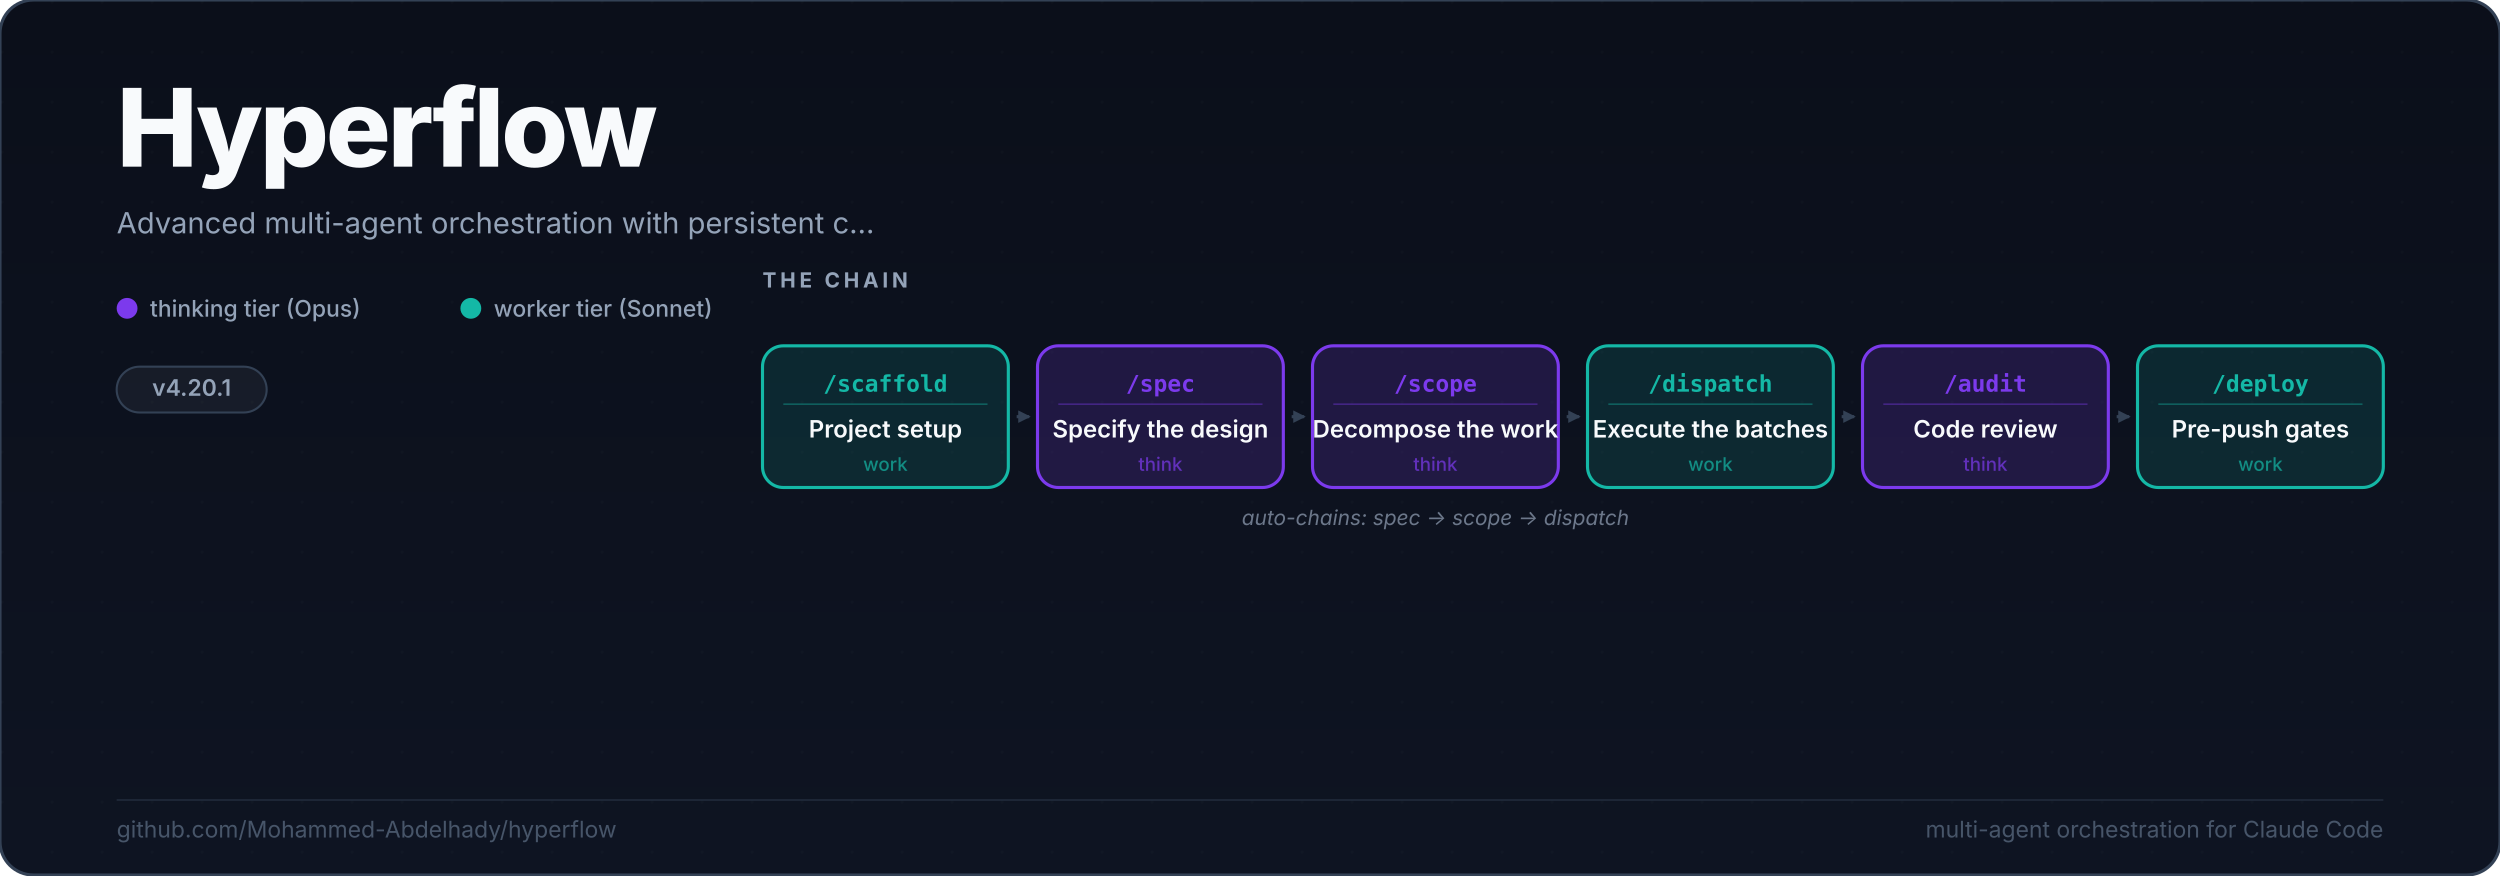
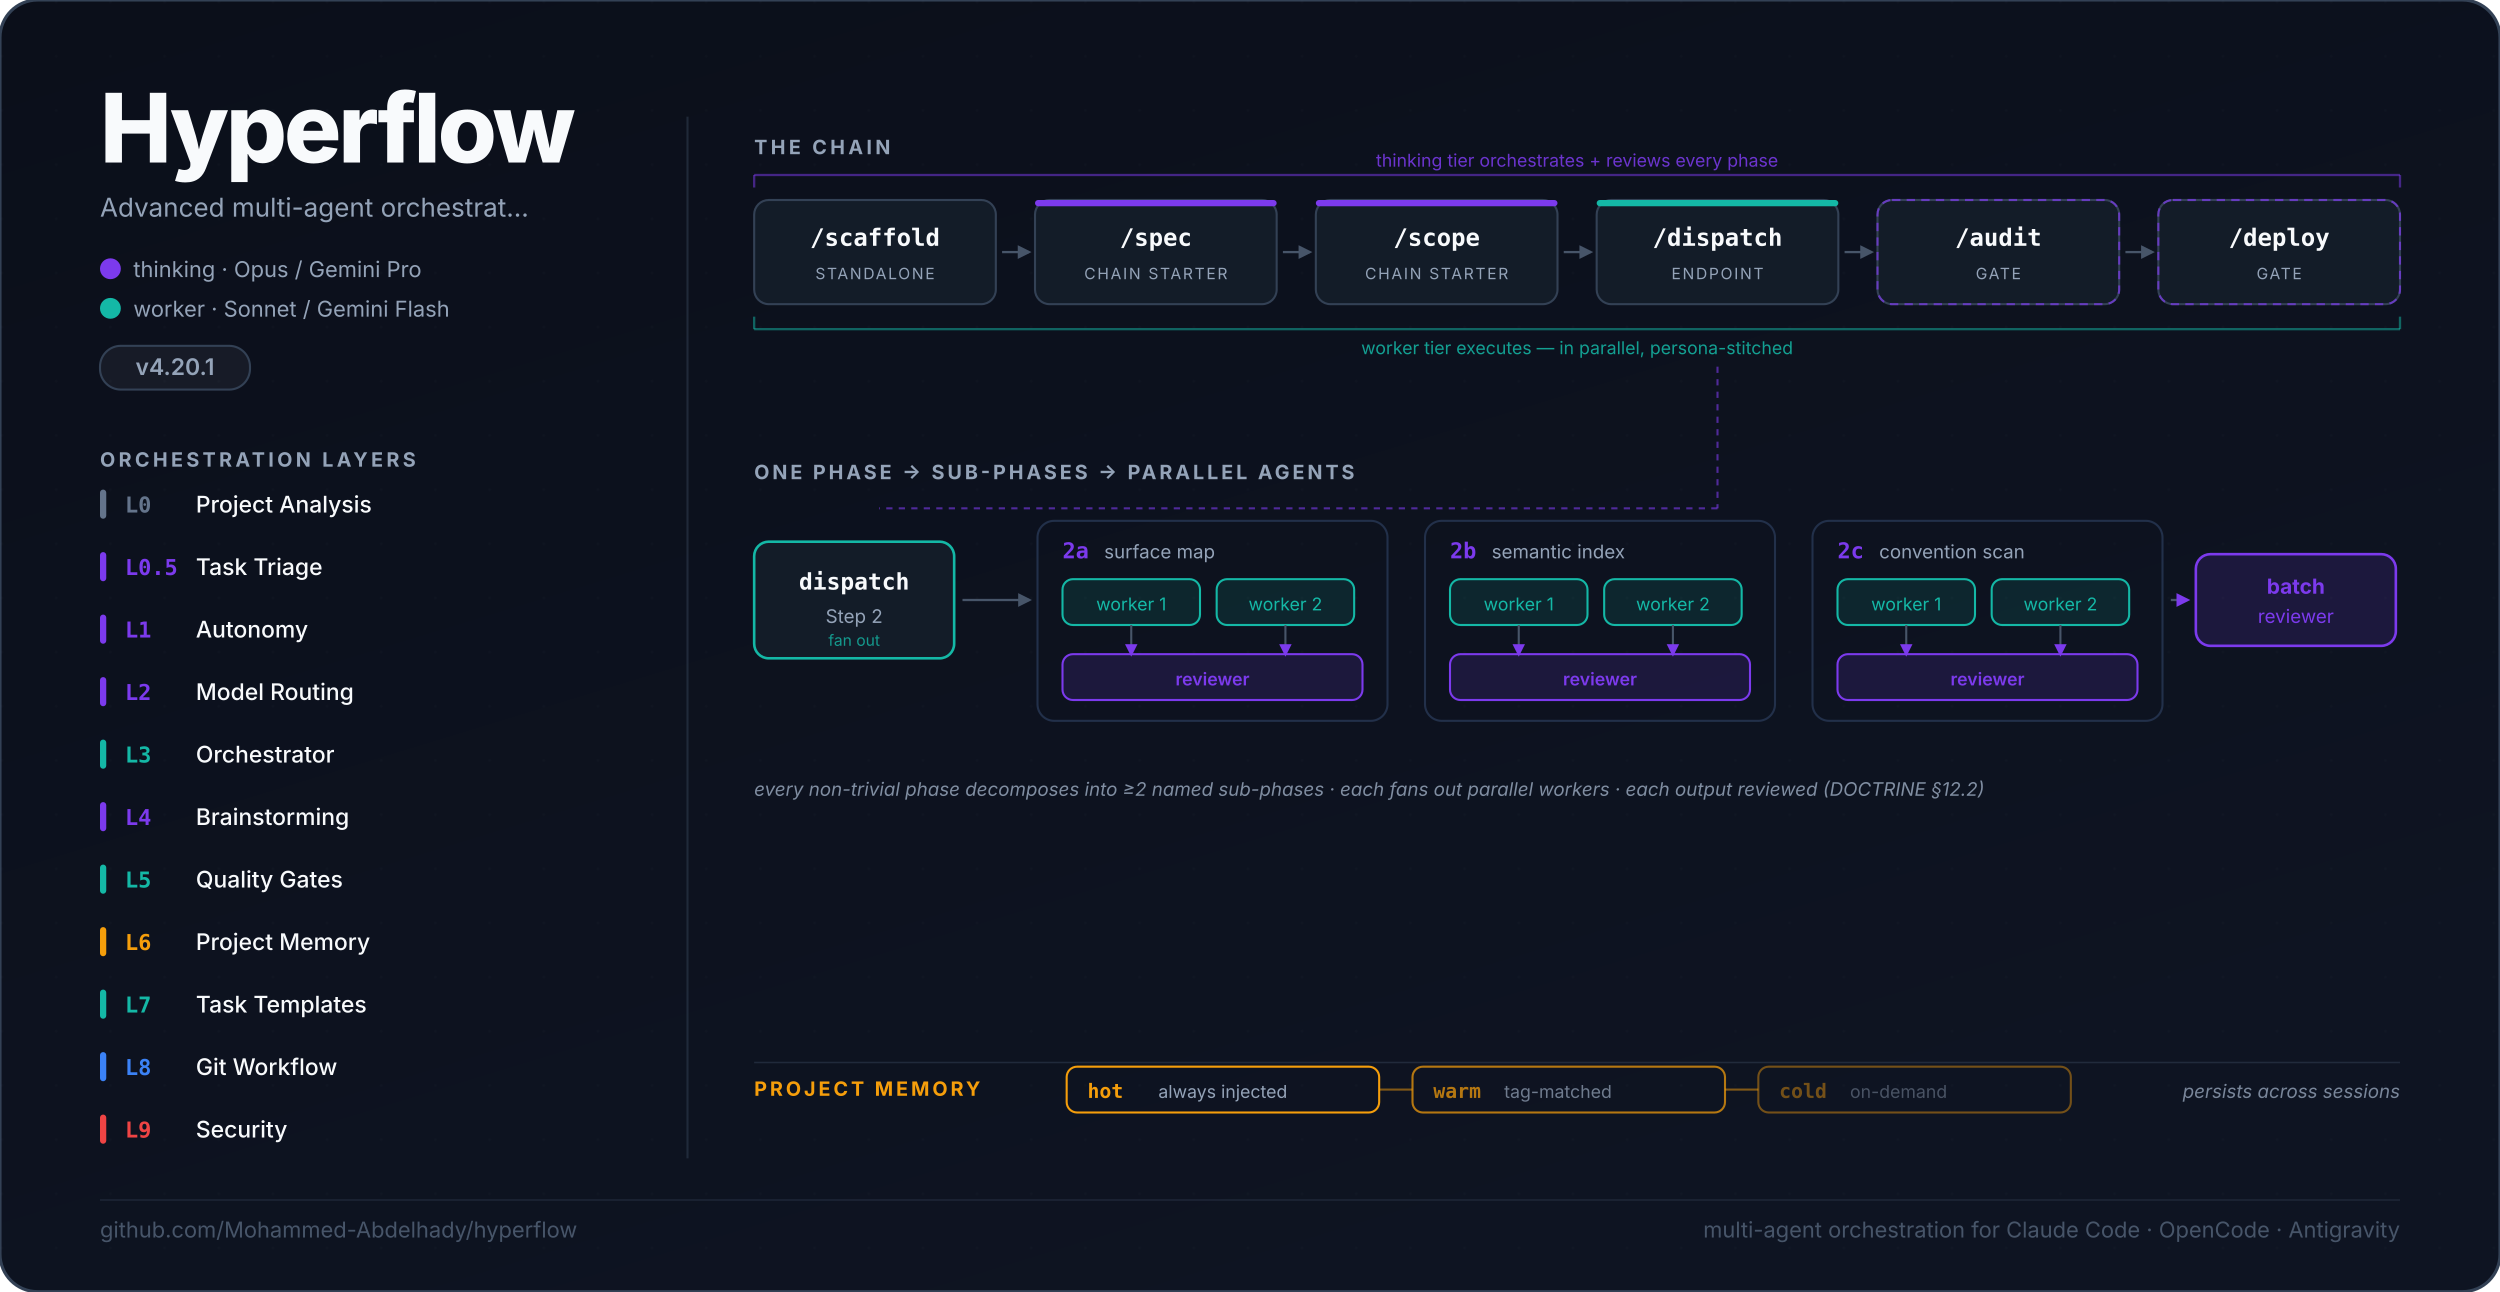
- <svg xmlns="http://www.w3.org/2000/svg" viewBox="0 0 1200 420" width="1200" height="420" role="img" aria-labelledby="hf-title hf-desc" font-family="ui-sans-serif, -apple-system, BlinkMacSystemFont, 'Segoe UI', Inter, system-ui, sans-serif">
+ <svg xmlns="http://www.w3.org/2000/svg" viewBox="0 0 1200 620" width="1200" height="620" role="img" aria-labelledby="t d" font-family="ui-sans-serif, -apple-system, BlinkMacSystemFont, 'Segoe UI', system-ui, sans-serif">
  <defs>
-     <linearGradient id="bg-grad" x1="0" y1="0" x2="0" y2="1">
+     <linearGradient id="bg" x1="0" y1="0" x2="0.6" y2="1">
      <stop offset="0%" stop-color="#0B0F1A" />
      <stop offset="100%" stop-color="#0E1422" />
    </linearGradient>
-     <marker id="arr" viewBox="0 0 8 8" refX="7" refY="4" markerWidth="4" markerHeight="4" orient="auto">
-       <path d="M0,0 L8,4 L0,8 Z" fill="#334155" />
+     <pattern id="dots" width="26" height="26" patternUnits="userSpaceOnUse">
+       <circle cx="1" cy="1" r="0.7" fill="#94A3B8" />
+     </pattern>
+     <clipPath id="card">
+       <rect width="1200" height="620" rx="18" />
+     </clipPath>
+     <marker id="aN" viewBox="0 0 10 10" refX="8" refY="5" markerWidth="6" markerHeight="6" orient="auto">
+       <path d="M0,0 L10,5 L0,10 Z" fill="#475569" />
    </marker>
-     <clipPath id="card-clip">
-       <rect width="1200" height="420" rx="16" />
-     </clipPath>
+     <marker id="aT" viewBox="0 0 10 10" refX="8" refY="5" markerWidth="6" markerHeight="6" orient="auto">
+       <path d="M0,0 L10,5 L0,10 Z" fill="#7C3AED" />
+     </marker>
+     <marker id="aW" viewBox="0 0 10 10" refX="8" refY="5" markerWidth="6" markerHeight="6" orient="auto">
+       <path d="M0,0 L10,5 L0,10 Z" fill="#14B8A6" />
+     </marker>
  </defs>
-   <rect width="1200" height="420" rx="16" fill="url(#bg-grad)" stroke="#334155" stroke-width="1.5" />
-   <pattern id="dot-grid" width="24" height="24" patternUnits="userSpaceOnUse">
-     <circle cx="1" cy="1" r="0.75" fill="#94A3B8" />
-   </pattern>
-   <rect clip-path="url(#card-clip)" x="0" y="0" width="1200" height="420" fill="url(#dot-grid)" opacity="0.025" />
-   <text x="56" y="80" fill="#F8FAFC" font-size="52" font-weight="800" letter-spacing="-1.5">Hyperflow</text>
-   <text x="56" y="112" fill="#94A3B8" font-size="14" font-weight="400">Advanced multi-agent orchestration with persistent c...</text>
-   <circle cx="61" cy="148" r="5" fill="#7C3AED" />
-   <text x="72" y="152" fill="#94A3B8" font-size="11" font-weight="500">thinking tier (Opus)</text>
-   <circle cx="226" cy="148" r="5" fill="#14B8A6" />
-   <text x="237" y="152" fill="#94A3B8" font-size="11" font-weight="500">worker tier (Sonnet)</text>
-   <rect x="56" y="176" width="72" height="22" rx="11" fill="rgba(255,255,255,0.05)" stroke="#334155" stroke-width="1" />
-   <text x="92" y="190" text-anchor="middle" fill="#94A3B8" font-size="11" font-weight="600">v4.20.1</text>
-   <text x="366" y="138" fill="#94A3B8" font-size="10" font-weight="700" letter-spacing="1.8">THE CHAIN</text>
-   <rect x="366" y="166" width="118" height="68" rx="10" fill="rgba(20,184,166,0.14)" stroke="#14B8A6" stroke-width="1.5" />
-   <text x="425" y="188" text-anchor="middle" fill="#14B8A6" font-size="11" font-weight="700" font-family="ui-monospace, SFMono-Regular, Menlo, monospace">/scaffold</text>
-   <line x1="376" y1="194" x2="474" y2="194" stroke="#14B8A6" stroke-width="0.75" opacity="0.4" />
-   <text x="425" y="210" text-anchor="middle" fill="#F8FAFC" font-size="11.5" font-weight="600">Project setup</text>
-   <text x="425" y="226" text-anchor="middle" fill="#14B8A6" font-size="9" font-weight="500" opacity="0.7">work</text>
-   <line x1="488" y1="200" x2="494" y2="200" stroke="#334155" stroke-width="1.5" marker-end="url(#arr)" />
-   <rect x="498" y="166" width="118" height="68" rx="10" fill="rgba(124,58,237,0.18)" stroke="#7C3AED" stroke-width="1.5" />
-   <text x="557" y="188" text-anchor="middle" fill="#7C3AED" font-size="11" font-weight="700" font-family="ui-monospace, SFMono-Regular, Menlo, monospace">/spec</text>
-   <line x1="508" y1="194" x2="606" y2="194" stroke="#7C3AED" stroke-width="0.75" opacity="0.4" />
-   <text x="557" y="210" text-anchor="middle" fill="#F8FAFC" font-size="11.5" font-weight="600">Specify the design</text>
-   <text x="557" y="226" text-anchor="middle" fill="#7C3AED" font-size="9" font-weight="500" opacity="0.7">think</text>
-   <line x1="620" y1="200" x2="626" y2="200" stroke="#334155" stroke-width="1.5" marker-end="url(#arr)" />
-   <rect x="630" y="166" width="118" height="68" rx="10" fill="rgba(124,58,237,0.18)" stroke="#7C3AED" stroke-width="1.5" />
-   <text x="689" y="188" text-anchor="middle" fill="#7C3AED" font-size="11" font-weight="700" font-family="ui-monospace, SFMono-Regular, Menlo, monospace">/scope</text>
-   <line x1="640" y1="194" x2="738" y2="194" stroke="#7C3AED" stroke-width="0.75" opacity="0.4" />
-   <text x="689" y="210" text-anchor="middle" fill="#F8FAFC" font-size="11.5" font-weight="600">Decompose the work</text>
-   <text x="689" y="226" text-anchor="middle" fill="#7C3AED" font-size="9" font-weight="500" opacity="0.7">think</text>
-   <line x1="752" y1="200" x2="758" y2="200" stroke="#334155" stroke-width="1.5" marker-end="url(#arr)" />
-   <rect x="762" y="166" width="118" height="68" rx="10" fill="rgba(20,184,166,0.14)" stroke="#14B8A6" stroke-width="1.5" />
-   <text x="821" y="188" text-anchor="middle" fill="#14B8A6" font-size="11" font-weight="700" font-family="ui-monospace, SFMono-Regular, Menlo, monospace">/dispatch</text>
-   <line x1="772" y1="194" x2="870" y2="194" stroke="#14B8A6" stroke-width="0.75" opacity="0.4" />
-   <text x="821" y="210" text-anchor="middle" fill="#F8FAFC" font-size="11.5" font-weight="600">Execute the batches</text>
-   <text x="821" y="226" text-anchor="middle" fill="#14B8A6" font-size="9" font-weight="500" opacity="0.7">work</text>
-   <line x1="884" y1="200" x2="890" y2="200" stroke="#334155" stroke-width="1.5" marker-end="url(#arr)" />
-   <rect x="894" y="166" width="118" height="68" rx="10" fill="rgba(124,58,237,0.18)" stroke="#7C3AED" stroke-width="1.5" />
-   <text x="953" y="188" text-anchor="middle" fill="#7C3AED" font-size="11" font-weight="700" font-family="ui-monospace, SFMono-Regular, Menlo, monospace">/audit</text>
-   <line x1="904" y1="194" x2="1002" y2="194" stroke="#7C3AED" stroke-width="0.75" opacity="0.4" />
-   <text x="953" y="210" text-anchor="middle" fill="#F8FAFC" font-size="11.5" font-weight="600">Code review</text>
-   <text x="953" y="226" text-anchor="middle" fill="#7C3AED" font-size="9" font-weight="500" opacity="0.7">think</text>
-   <line x1="1016" y1="200" x2="1022" y2="200" stroke="#334155" stroke-width="1.5" marker-end="url(#arr)" />
-   <rect x="1026" y="166" width="118" height="68" rx="10" fill="rgba(20,184,166,0.14)" stroke="#14B8A6" stroke-width="1.5" />
-   <text x="1085" y="188" text-anchor="middle" fill="#14B8A6" font-size="11" font-weight="700" font-family="ui-monospace, SFMono-Regular, Menlo, monospace">/deploy</text>
-   <line x1="1036" y1="194" x2="1134" y2="194" stroke="#14B8A6" stroke-width="0.75" opacity="0.4" />
-   <text x="1085" y="210" text-anchor="middle" fill="#F8FAFC" font-size="11.5" font-weight="600">Pre-push gates</text>
-   <text x="1085" y="226" text-anchor="middle" fill="#14B8A6" font-size="9" font-weight="500" opacity="0.7">work</text>
-   <text x="689" y="252" fill="#94A3B8" font-size="10" text-anchor="middle" font-style="italic" opacity="0.7">auto-chains: spec → scope → dispatch</text>
-   <line x1="56" y1="384" x2="1144" y2="384" stroke="#334155" stroke-width="0.75" opacity="0.5" />
-   <text x="56" y="402" fill="#475569" font-size="11">github.com/Mohammed-Abdelhady/hyperflow</text>
-   <text x="1144" y="402" text-anchor="end" fill="#475569" font-size="11">multi-agent orchestration for Claude Code</text>
+   <rect width="1200" height="620" rx="18" fill="url(#bg)" stroke="#334155" stroke-width="1.5" />
+   <rect clip-path="url(#card)" width="1200" height="620" fill="url(#dots)" opacity="0.022" />
+   <text x="48" y="78" fill="#F8FAFC" font-size="46" font-weight="800" text-anchor="start" letter-spacing="-1.5">Hyperflow</text>
+   <text x="48" y="104" fill="#94A3B8" font-size="12.5" font-weight="400" text-anchor="start">Advanced multi-agent orchestrat…</text>
+   <circle cx="53" cy="129" r="5" fill="#7C3AED" />
+   <text x="64" y="133" fill="#94A3B8" font-size="10.5" font-weight="400" text-anchor="start">thinking · Opus / Gemini Pro</text>
+   <circle cx="53" cy="148" r="5" fill="#14B8A6" />
+   <text x="64" y="152" fill="#94A3B8" font-size="10.5" font-weight="400" text-anchor="start">worker · Sonnet / Gemini Flash</text>
+   <rect x="48" y="166" width="72" height="21" rx="10" fill="rgba(255,255,255,0.05)" stroke="#334155" stroke-width="1" />
+   <text x="84.0" y="180" fill="#94A3B8" font-size="11" font-weight="600" text-anchor="middle">v4.20.1</text>
+   <text x="48" y="224" fill="#94A3B8" font-size="9.5" font-weight="700" text-anchor="start" letter-spacing="1.6">ORCHESTRATION LAYERS</text>
+   <rect x="48" y="235" width="3" height="14" rx="1.5" fill="#64748B" />
+   <text x="60" y="246" fill="#64748B" font-size="10.5" font-weight="700" text-anchor="start" font-family="ui-monospace, SFMono-Regular, Menlo, monospace">L0</text>
+   <text x="94" y="246" fill="#F8FAFC" font-size="11" font-weight="500" text-anchor="start">Project Analysis</text>
+   <rect x="48" y="265" width="3" height="14" rx="1.5" fill="#7C3AED" />
+   <text x="60" y="276" fill="#7C3AED" font-size="10.5" font-weight="700" text-anchor="start" font-family="ui-monospace, SFMono-Regular, Menlo, monospace">L0.5</text>
+   <text x="94" y="276" fill="#F8FAFC" font-size="11" font-weight="500" text-anchor="start">Task Triage</text>
+   <rect x="48" y="295" width="3" height="14" rx="1.5" fill="#7C3AED" />
+   <text x="60" y="306" fill="#7C3AED" font-size="10.5" font-weight="700" text-anchor="start" font-family="ui-monospace, SFMono-Regular, Menlo, monospace">L1</text>
+   <text x="94" y="306" fill="#F8FAFC" font-size="11" font-weight="500" text-anchor="start">Autonomy</text>
+   <rect x="48" y="325" width="3" height="14" rx="1.5" fill="#7C3AED" />
+   <text x="60" y="336" fill="#7C3AED" font-size="10.5" font-weight="700" text-anchor="start" font-family="ui-monospace, SFMono-Regular, Menlo, monospace">L2</text>
+   <text x="94" y="336" fill="#F8FAFC" font-size="11" font-weight="500" text-anchor="start">Model Routing</text>
+   <rect x="48" y="355" width="3" height="14" rx="1.5" fill="#14B8A6" />
+   <text x="60" y="366" fill="#14B8A6" font-size="10.5" font-weight="700" text-anchor="start" font-family="ui-monospace, SFMono-Regular, Menlo, monospace">L3</text>
+   <text x="94" y="366" fill="#F8FAFC" font-size="11" font-weight="500" text-anchor="start">Orchestrator</text>
+   <rect x="48" y="385" width="3" height="14" rx="1.5" fill="#7C3AED" />
+   <text x="60" y="396" fill="#7C3AED" font-size="10.5" font-weight="700" text-anchor="start" font-family="ui-monospace, SFMono-Regular, Menlo, monospace">L4</text>
+   <text x="94" y="396" fill="#F8FAFC" font-size="11" font-weight="500" text-anchor="start">Brainstorming</text>
+   <rect x="48" y="415" width="3" height="14" rx="1.5" fill="#14B8A6" />
+   <text x="60" y="426" fill="#14B8A6" font-size="10.5" font-weight="700" text-anchor="start" font-family="ui-monospace, SFMono-Regular, Menlo, monospace">L5</text>
+   <text x="94" y="426" fill="#F8FAFC" font-size="11" font-weight="500" text-anchor="start">Quality Gates</text>
+   <rect x="48" y="445" width="3" height="14" rx="1.5" fill="#F59E0B" />
+   <text x="60" y="456" fill="#F59E0B" font-size="10.5" font-weight="700" text-anchor="start" font-family="ui-monospace, SFMono-Regular, Menlo, monospace">L6</text>
+   <text x="94" y="456" fill="#F8FAFC" font-size="11" font-weight="500" text-anchor="start">Project Memory</text>
+   <rect x="48" y="475" width="3" height="14" rx="1.5" fill="#14B8A6" />
+   <text x="60" y="486" fill="#14B8A6" font-size="10.5" font-weight="700" text-anchor="start" font-family="ui-monospace, SFMono-Regular, Menlo, monospace">L7</text>
+   <text x="94" y="486" fill="#F8FAFC" font-size="11" font-weight="500" text-anchor="start">Task Templates</text>
+   <rect x="48" y="505" width="3" height="14" rx="1.5" fill="#3B82F6" />
+   <text x="60" y="516" fill="#3B82F6" font-size="10.5" font-weight="700" text-anchor="start" font-family="ui-monospace, SFMono-Regular, Menlo, monospace">L8</text>
+   <text x="94" y="516" fill="#F8FAFC" font-size="11" font-weight="500" text-anchor="start">Git Workflow</text>
+   <rect x="48" y="535" width="3" height="14" rx="1.5" fill="#EF4444" />
+   <text x="60" y="546" fill="#EF4444" font-size="10.5" font-weight="700" text-anchor="start" font-family="ui-monospace, SFMono-Regular, Menlo, monospace">L9</text>
+   <text x="94" y="546" fill="#F8FAFC" font-size="11" font-weight="500" text-anchor="start">Security</text>
+   <line x1="330" y1="56" x2="330" y2="556" stroke="#334155" stroke-width="1" opacity="0.5" />
+   <text x="362" y="74" fill="#94A3B8" font-size="9.5" font-weight="700" text-anchor="start" letter-spacing="1.6">THE CHAIN</text>
+   <line x1="362" y1="84" x2="1152" y2="84" stroke="#7C3AED" stroke-width="1.1" opacity="0.5" />
+   <line x1="362" y1="84" x2="362" y2="90" stroke="#7C3AED" stroke-width="1.1" opacity="0.5" />
+   <line x1="1152" y1="84" x2="1152" y2="90" stroke="#7C3AED" stroke-width="1.1" opacity="0.5" />
+   <text x="757.0" y="80" fill="#7C3AED" font-size="8.5" font-weight="400" text-anchor="middle" opacity="0.85">thinking tier orchestrates + reviews every phase</text>
+   <rect x="362.0" y="96" width="116" height="50" rx="7" fill="#131C28" stroke="#334155" stroke-width="1" />
+   <text x="420.0" y="118" fill="#F8FAFC" font-size="11.5" font-weight="700" text-anchor="middle" font-family="ui-monospace, SFMono-Regular, Menlo, monospace">/scaffold</text>
+   <text x="420.0" y="134" fill="#94A3B8" font-size="7.5" font-weight="400" text-anchor="middle" letter-spacing="0.8">STANDALONE</text>
+   <line x1="481.0" y1="121.0" x2="493.8" y2="121.0" stroke="#475569" stroke-width="1.1" marker-end="url(#aN)" />
+   <rect x="496.8" y="96" width="116" height="50" rx="7" fill="#131C28" stroke="#334155" stroke-width="1" />
+   <rect x="496.8" y="96" width="116" height="3" rx="1.5" fill="#7C3AED" />
+   <text x="554.8" y="118" fill="#F8FAFC" font-size="11.5" font-weight="700" text-anchor="middle" font-family="ui-monospace, SFMono-Regular, Menlo, monospace">/spec</text>
+   <text x="554.8" y="134" fill="#94A3B8" font-size="7.5" font-weight="400" text-anchor="middle" letter-spacing="0.8">CHAIN STARTER</text>
+   <line x1="615.8" y1="121.0" x2="628.6" y2="121.0" stroke="#475569" stroke-width="1.1" marker-end="url(#aN)" />
+   <rect x="631.6" y="96" width="116" height="50" rx="7" fill="#131C28" stroke="#334155" stroke-width="1" />
+   <rect x="631.6" y="96" width="116" height="3" rx="1.5" fill="#7C3AED" />
+   <text x="689.6" y="118" fill="#F8FAFC" font-size="11.5" font-weight="700" text-anchor="middle" font-family="ui-monospace, SFMono-Regular, Menlo, monospace">/scope</text>
+   <text x="689.6" y="134" fill="#94A3B8" font-size="7.5" font-weight="400" text-anchor="middle" letter-spacing="0.8">CHAIN STARTER</text>
+   <line x1="750.6" y1="121.0" x2="763.4" y2="121.0" stroke="#475569" stroke-width="1.1" marker-end="url(#aN)" />
+   <rect x="766.4" y="96" width="116" height="50" rx="7" fill="#131C28" stroke="#334155" stroke-width="1" />
+   <rect x="766.4" y="96" width="116" height="3" rx="1.5" fill="#14B8A6" />
+   <text x="824.4" y="118" fill="#F8FAFC" font-size="11.5" font-weight="700" text-anchor="middle" font-family="ui-monospace, SFMono-Regular, Menlo, monospace">/dispatch</text>
+   <text x="824.4" y="134" fill="#94A3B8" font-size="7.5" font-weight="400" text-anchor="middle" letter-spacing="0.8">ENDPOINT</text>
+   <line x1="885.4" y1="121.0" x2="898.2" y2="121.0" stroke="#475569" stroke-width="1.1" marker-end="url(#aN)" />
+   <rect x="901.2" y="96" width="116" height="50" rx="7" fill="#131C28" stroke="#334155" stroke-width="1" />
+   <rect x="901.2" y="96" width="116" height="50" rx="7" fill="none" stroke="#7C3AED" stroke-width="1" stroke-dasharray="4 3" opacity="0.7" />
+   <text x="959.2" y="118" fill="#F8FAFC" font-size="11.5" font-weight="700" text-anchor="middle" font-family="ui-monospace, SFMono-Regular, Menlo, monospace">/audit</text>
+   <text x="959.2" y="134" fill="#94A3B8" font-size="7.5" font-weight="400" text-anchor="middle" letter-spacing="0.8">GATE</text>
+   <line x1="1020.2" y1="121.0" x2="1033.0" y2="121.0" stroke="#475569" stroke-width="1.1" marker-end="url(#aN)" />
+   <rect x="1036.0" y="96" width="116" height="50" rx="7" fill="#131C28" stroke="#334155" stroke-width="1" />
+   <rect x="1036.0" y="96" width="116" height="50" rx="7" fill="none" stroke="#7C3AED" stroke-width="1" stroke-dasharray="4 3" opacity="0.7" />
+   <text x="1094.0" y="118" fill="#F8FAFC" font-size="11.5" font-weight="700" text-anchor="middle" font-family="ui-monospace, SFMono-Regular, Menlo, monospace">/deploy</text>
+   <text x="1094.0" y="134" fill="#94A3B8" font-size="7.5" font-weight="400" text-anchor="middle" letter-spacing="0.8">GATE</text>
+   <line x1="362" y1="158" x2="1152" y2="158" stroke="#14B8A6" stroke-width="1.1" opacity="0.5" />
+   <line x1="362" y1="158" x2="362" y2="152" stroke="#14B8A6" stroke-width="1.1" opacity="0.5" />
+   <line x1="1152" y1="158" x2="1152" y2="152" stroke="#14B8A6" stroke-width="1.1" opacity="0.5" />
+   <text x="757.0" y="170" fill="#14B8A6" font-size="8.5" font-weight="400" text-anchor="middle" opacity="0.85">worker tier executes — in parallel, persona-stitched</text>
+   <text x="362" y="230" fill="#94A3B8" font-size="9.5" font-weight="700" text-anchor="start" letter-spacing="1.4">ONE PHASE  →  SUB-PHASES  →  PARALLEL AGENTS</text>
+   <line x1="824.4" y1="176" x2="824.4" y2="244" stroke="#7C3AED" stroke-width="1" stroke-dasharray="3 3" opacity="0.6" />
+   <line x1="824.4" y1="244" x2="422" y2="244" stroke="#7C3AED" stroke-width="1" stroke-dasharray="3 3" opacity="0.6" />
+   <rect x="362" y="260" width="96" height="56" rx="7" fill="#131C28" stroke="#14B8A6" stroke-width="1.25" />
+   <text x="410" y="283" fill="#F8FAFC" font-size="11" font-weight="700" text-anchor="middle" font-family="ui-monospace, SFMono-Regular, Menlo, monospace">dispatch</text>
+   <text x="410" y="299" fill="#94A3B8" font-size="9" font-weight="400" text-anchor="middle">Step 2</text>
+   <text x="410" y="310" fill="#14B8A6" font-size="7.5" font-weight="400" text-anchor="middle" opacity="0.8">fan out</text>
+   <rect x="498" y="250" width="168" height="96" rx="8" fill="none" stroke="#22304A" stroke-width="1" />
+   <text x="510" y="268" fill="#7C3AED" font-size="10.5" font-weight="700" text-anchor="start" font-family="ui-monospace, SFMono-Regular, Menlo, monospace">2a</text>
+   <text x="530" y="268" fill="#94A3B8" font-size="9" font-weight="400" text-anchor="start">surface map</text>
+   <rect x="510" y="278" width="66" height="22" rx="5" fill="rgba(20,184,166,0.12)" stroke="#14B8A6" stroke-width="1" />
+   <text x="543.0" y="293" fill="#14B8A6" font-size="8.5" font-weight="400" text-anchor="middle">worker 1</text>
+   <rect x="584" y="278" width="66" height="22" rx="5" fill="rgba(20,184,166,0.12)" stroke="#14B8A6" stroke-width="1" />
+   <text x="617.0" y="293" fill="#14B8A6" font-size="8.5" font-weight="400" text-anchor="middle">worker 2</text>
+   <rect x="510" y="314" width="144" height="22" rx="5" fill="rgba(124,58,237,0.14)" stroke="#7C3AED" stroke-width="1" />
+   <text x="582.0" y="329" fill="#7C3AED" font-size="8.5" font-weight="600" text-anchor="middle">reviewer</text>
+   <line x1="543.0" y1="300" x2="543.0" y2="314" stroke="#475569" stroke-width="1" marker-end="url(#aT)" />
+   <line x1="617.0" y1="300" x2="617.0" y2="314" stroke="#475569" stroke-width="1" marker-end="url(#aT)" />
+   <line x1="462" y1="288" x2="494" y2="288" stroke="#475569" stroke-width="1.1" marker-end="url(#aN)" />
+   <rect x="684" y="250" width="168" height="96" rx="8" fill="none" stroke="#22304A" stroke-width="1" />
+   <text x="696" y="268" fill="#7C3AED" font-size="10.5" font-weight="700" text-anchor="start" font-family="ui-monospace, SFMono-Regular, Menlo, monospace">2b</text>
+   <text x="716" y="268" fill="#94A3B8" font-size="9" font-weight="400" text-anchor="start">semantic index</text>
+   <rect x="696" y="278" width="66" height="22" rx="5" fill="rgba(20,184,166,0.12)" stroke="#14B8A6" stroke-width="1" />
+   <text x="729.0" y="293" fill="#14B8A6" font-size="8.5" font-weight="400" text-anchor="middle">worker 1</text>
+   <rect x="770" y="278" width="66" height="22" rx="5" fill="rgba(20,184,166,0.12)" stroke="#14B8A6" stroke-width="1" />
+   <text x="803.0" y="293" fill="#14B8A6" font-size="8.5" font-weight="400" text-anchor="middle">worker 2</text>
+   <rect x="696" y="314" width="144" height="22" rx="5" fill="rgba(124,58,237,0.14)" stroke="#7C3AED" stroke-width="1" />
+   <text x="768.0" y="329" fill="#7C3AED" font-size="8.5" font-weight="600" text-anchor="middle">reviewer</text>
+   <line x1="729.0" y1="300" x2="729.0" y2="314" stroke="#475569" stroke-width="1" marker-end="url(#aT)" />
+   <line x1="803.0" y1="300" x2="803.0" y2="314" stroke="#475569" stroke-width="1" marker-end="url(#aT)" />
+   <rect x="870" y="250" width="168" height="96" rx="8" fill="none" stroke="#22304A" stroke-width="1" />
+   <text x="882" y="268" fill="#7C3AED" font-size="10.5" font-weight="700" text-anchor="start" font-family="ui-monospace, SFMono-Regular, Menlo, monospace">2c</text>
+   <text x="902" y="268" fill="#94A3B8" font-size="9" font-weight="400" text-anchor="start">convention scan</text>
+   <rect x="882" y="278" width="66" height="22" rx="5" fill="rgba(20,184,166,0.12)" stroke="#14B8A6" stroke-width="1" />
+   <text x="915.0" y="293" fill="#14B8A6" font-size="8.5" font-weight="400" text-anchor="middle">worker 1</text>
+   <rect x="956" y="278" width="66" height="22" rx="5" fill="rgba(20,184,166,0.12)" stroke="#14B8A6" stroke-width="1" />
+   <text x="989.0" y="293" fill="#14B8A6" font-size="8.5" font-weight="400" text-anchor="middle">worker 2</text>
+   <rect x="882" y="314" width="144" height="22" rx="5" fill="rgba(124,58,237,0.14)" stroke="#7C3AED" stroke-width="1" />
+   <text x="954.0" y="329" fill="#7C3AED" font-size="8.5" font-weight="600" text-anchor="middle">reviewer</text>
+   <line x1="915.0" y1="300" x2="915.0" y2="314" stroke="#475569" stroke-width="1" marker-end="url(#aT)" />
+   <line x1="989.0" y1="300" x2="989.0" y2="314" stroke="#475569" stroke-width="1" marker-end="url(#aT)" />
+   <rect x="1054" y="266" width="96" height="44" rx="7" fill="rgba(124,58,237,0.14)" stroke="#7C3AED" stroke-width="1.25" />
+   <text x="1102" y="285" fill="#7C3AED" font-size="10" font-weight="700" text-anchor="middle">batch</text>
+   <text x="1102" y="299" fill="#7C3AED" font-size="9" font-weight="400" text-anchor="middle">reviewer</text>
+   <line x1="1042" y1="288" x2="1050" y2="288" stroke="#475569" stroke-width="1.1" marker-end="url(#aT)" />
+   <text x="362" y="382" fill="#94A3B8" font-size="9" font-weight="400" text-anchor="start" font-style="italic" opacity="0.85">every non-trivial phase decomposes into ≥2 named sub-phases · each fans out parallel workers · each output reviewed (DOCTRINE §12.2)</text>
+   <line x1="362" y1="510" x2="1152" y2="510" stroke="#334155" stroke-width="0.75" opacity="0.5" />
+   <text x="362" y="526" fill="#F59E0B" font-size="9.5" font-weight="700" text-anchor="start" letter-spacing="1.4">PROJECT MEMORY</text>
+   <rect x="512" y="512" width="150" height="22" rx="5" fill="none" stroke="#F59E0B" stroke-width="1" opacity="1.0" />
+   <text x="522" y="527" fill="#F59E0B" font-size="9.5" font-weight="700" text-anchor="start" font-family="ui-monospace, SFMono-Regular, Menlo, monospace" opacity="1.0">hot</text>
+   <text x="556" y="527" fill="#94A3B8" font-size="8.5" font-weight="400" text-anchor="start" opacity="1.0">always injected</text>
+   <line x1="662" y1="523" x2="678" y2="523" stroke="#F59E0B" stroke-width="1" opacity="0.5" />
+   <rect x="678" y="512" width="150" height="22" rx="5" fill="none" stroke="#F59E0B" stroke-width="1" opacity="0.72" />
+   <text x="688" y="527" fill="#F59E0B" font-size="9.5" font-weight="700" text-anchor="start" font-family="ui-monospace, SFMono-Regular, Menlo, monospace" opacity="0.72">warm</text>
+   <text x="722" y="527" fill="#94A3B8" font-size="8.5" font-weight="400" text-anchor="start" opacity="0.72">tag-matched</text>
+   <line x1="828" y1="523" x2="844" y2="523" stroke="#F59E0B" stroke-width="1" opacity="0.5" />
+   <rect x="844" y="512" width="150" height="22" rx="5" fill="none" stroke="#F59E0B" stroke-width="1" opacity="0.44" />
+   <text x="854" y="527" fill="#F59E0B" font-size="9.5" font-weight="700" text-anchor="start" font-family="ui-monospace, SFMono-Regular, Menlo, monospace" opacity="0.44">cold</text>
+   <text x="888" y="527" fill="#94A3B8" font-size="8.5" font-weight="400" text-anchor="start" opacity="0.44">on-demand</text>
+   <text x="1152" y="527" fill="#94A3B8" font-size="9" font-weight="400" text-anchor="end" font-style="italic" opacity="0.8">persists across sessions</text>
+   <line x1="48" y1="576" x2="1152" y2="576" stroke="#334155" stroke-width="0.75" opacity="0.4" />
+   <text x="48" y="594" fill="#475569" font-size="10.5" font-weight="400" text-anchor="start">github.com/Mohammed-Abdelhady/hyperflow</text>
+   <text x="1152" y="594" fill="#475569" font-size="10.5" font-weight="400" text-anchor="end">multi-agent orchestration for Claude Code · OpenCode · Antigravity</text>
</svg>
